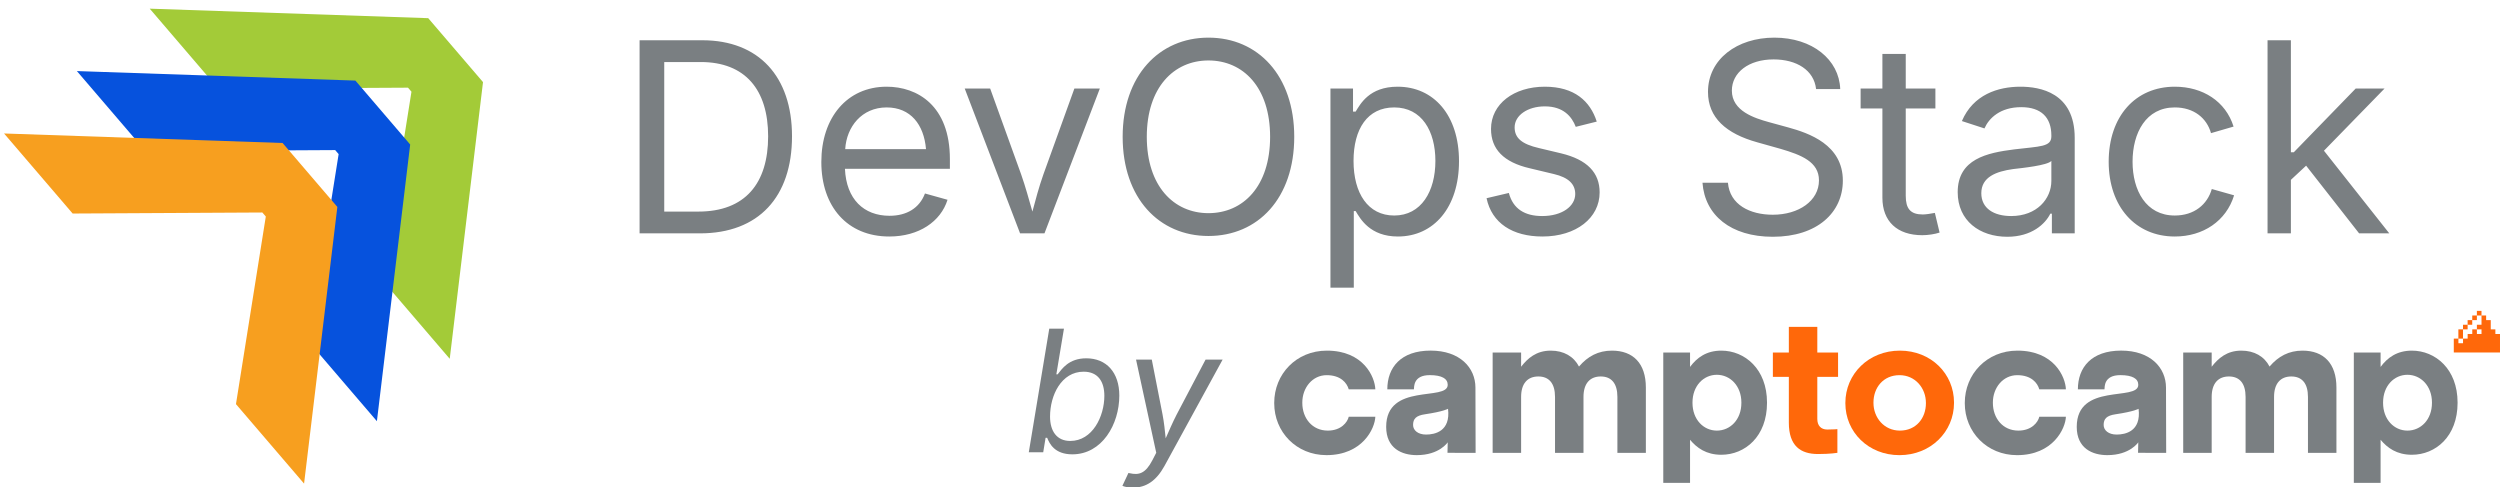
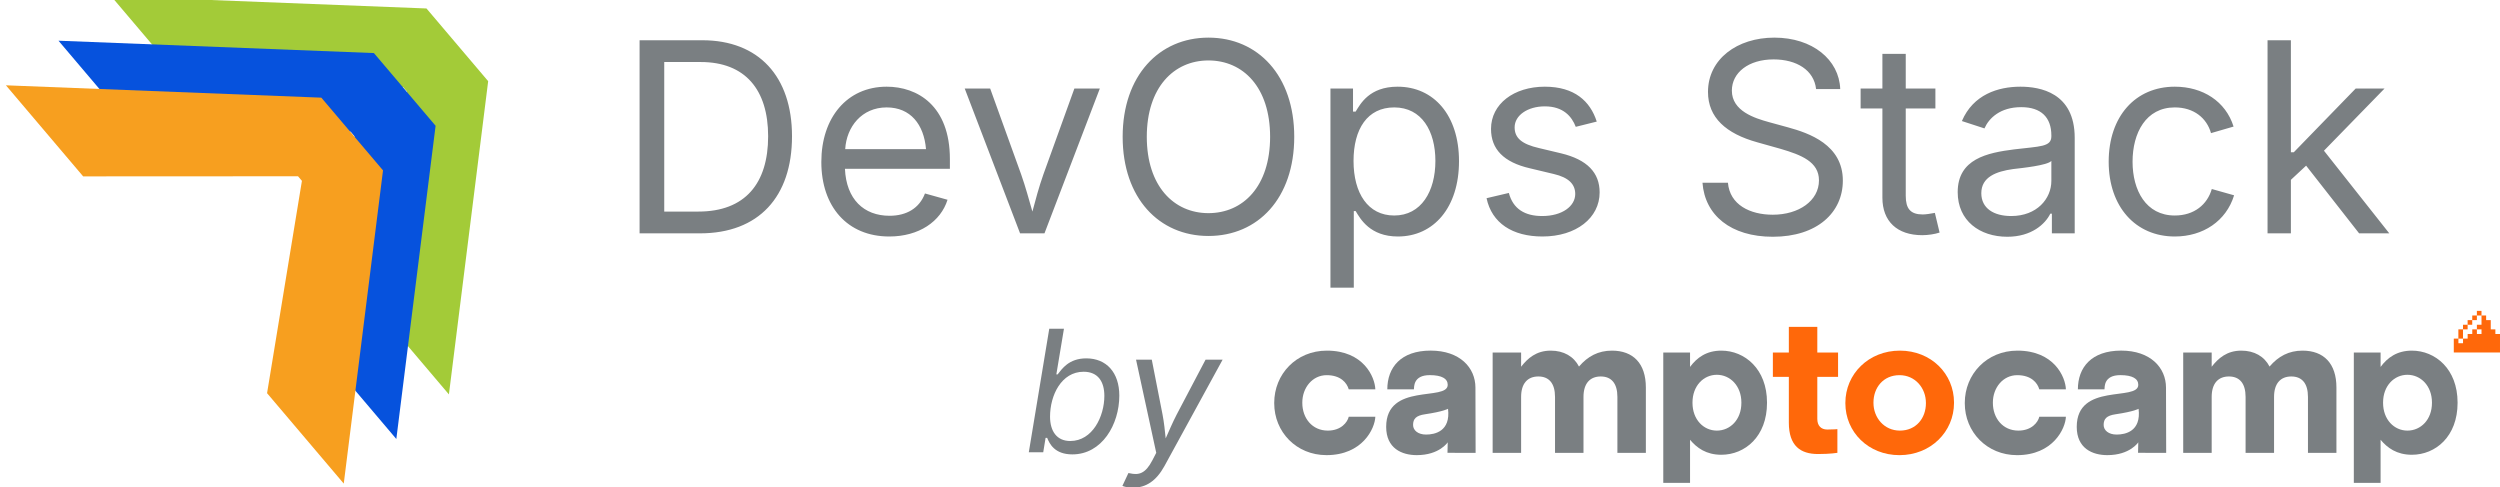
<svg xmlns="http://www.w3.org/2000/svg" width="148.887mm" height="29mm" viewBox="0 0 148.887 29" version="1.1" id="svg8">
  <defs id="defs2" />
  <g id="layer1" transform="translate(-22.3982,-40.63036)">
-     <g id="g3634" transform="translate(0,-7.268875)">
-       <g id="g3573" transform="matrix(0.1383898,0,0,0.1383898,-19.34389,42.52982)">
-         <text xml:space="preserve" style="font-style:normal;font-weight:normal;font-size:256.202px;line-height:1.25;font-family:sans-serif;letter-spacing:0px;word-spacing:0px;fill:#a3cb38;fill-opacity:1;stroke:none;stroke-width:19.215" x="324.94" y="336.836" id="text3526" transform="matrix(0.5400246,-0.4627307,0.9149463,1.067778,0,0)">
-           <tspan id="tspan3524" x="324.94" y="336.836" style="font-style:normal;font-variant:normal;font-weight:600;font-stretch:normal;font-family:Inter;-inkscape-font-specification:'Inter Semi-Bold';fill:#a3cb38;fill-opacity:1;stroke-width:19.215">&gt;</tspan>
-         </text>
-         <text xml:space="preserve" style="font-style:normal;font-weight:normal;font-size:256.202px;line-height:1.25;font-family:sans-serif;letter-spacing:0px;word-spacing:0px;fill:#0652dd;fill-opacity:1;stroke:none;stroke-width:19.215" x="266.901" y="336.836" id="text3530" transform="matrix(0.5400246,-0.4627307,0.9149463,1.067778,0,0)">
-           <tspan id="tspan3528" x="266.901" y="336.836" style="font-style:normal;font-variant:normal;font-weight:600;font-stretch:normal;font-family:Inter;-inkscape-font-specification:'Inter Semi-Bold';fill:#0652dd;fill-opacity:1;stroke-width:19.215">&gt;</tspan>
-         </text>
-         <text xml:space="preserve" style="font-style:normal;font-weight:normal;font-size:256.202px;line-height:1.25;font-family:sans-serif;letter-spacing:0px;word-spacing:0px;fill:#f79f1f;fill-opacity:1;stroke:none;stroke-width:19.215" x="208.862" y="336.836" id="text3534" transform="matrix(0.5400246,-0.4627307,0.9149463,1.067778,0,0)">
-           <tspan id="tspan3532" x="208.862" y="336.836" style="font-style:normal;font-variant:normal;font-weight:600;font-stretch:normal;font-family:Inter;-inkscape-font-specification:'Inter Semi-Bold';fill:#f79f1f;fill-opacity:1;stroke-width:19.215">&gt;</tspan>
-         </text>
-       </g>
-       <g id="g1562" transform="matrix(0.1011624,0,0,0.1011624,98.28393,66.41296)">
-         <g id="g1560">
-           <path class="st0" d="m 383.66,54.39 c 0,8.71 -5.73,16.1 -15.33,16.1 -9.26,0 -15.55,-7.61 -15.55,-16.32 v -0.22 c 0,-8.71 5.74,-16.1 15.33,-16.1 9.26,0 15.55,7.61 15.55,16.32 z m 16.54,-0.22 v -0.22 c 0,-16.98 -13.56,-30.54 -31.87,-30.54 -18.42,0 -32.09,13.78 -32.09,30.76 v 0.22 c 0,16.98 13.56,30.55 31.87,30.55 18.41,-0.01 32.09,-13.79 32.09,-30.77" id="path1538" />
-           <path class="st1" d="m 275.02,54.17 c 0,9.93 -6.62,16.32 -14.44,16.32 -7.83,0 -14.34,-6.51 -14.34,-16.32 v -0.22 c 0,-9.81 6.51,-16.32 14.34,-16.32 7.83,0 14.44,6.51 14.44,16.32 z m 15.09,0 v -0.22 c 0,-19.74 -13.12,-30.54 -26.9,-30.54 -8.71,0 -14.34,4.08 -18.41,9.59 v -8.49 h -15.76 v 76.75 H 244.8 V 75.89 c 3.97,4.74 9.48,8.82 18.41,8.82 14,0 26.9,-10.8 26.9,-30.54" id="path1540" />
-           <path class="st1" d="M 218.79,83.61 V 45.13 c 0,-14.22 -7.5,-21.72 -19.96,-21.72 -8.05,0 -14.23,3.31 -19.41,9.37 -3.09,-5.95 -8.93,-9.37 -16.65,-9.37 -8.49,0 -13.56,4.52 -17.42,9.48 v -8.38 h -16.76 v 59.1 h 16.76 V 50.64 c 0,-7.94 3.86,-12.02 10.15,-12.02 6.28,0 9.81,4.08 9.81,12.02 v 32.97 h 16.76 V 50.64 c 0,-7.94 3.86,-12.02 10.15,-12.02 6.29,0 9.81,4.08 9.81,12.02 v 32.97 z" id="path1542" />
-           <path class="st1" d="m 89.4,72.82 c -4.75,0 -7.65,-2.49 -7.65,-5.65 0,-3.64 1.76,-5.52 6.98,-6.29 10.9,-1.61 13.59,-3.22 13.59,-3.22 1.61,13.32 -7.85,15.16 -12.92,15.16 m 29.16,10.77 c 0,0 -0.1,-28.42 -0.1,-38.38 0,-11.77 -9.15,-21.82 -26.37,-21.82 -17.51,0 -25.51,9.88 -25.51,22.82 h 15.65 c 0.2,-1.37 -0.51,-8.38 9.36,-8.38 7.11,0 10.55,2.1 10.55,5.7 0,9.89 -36.23,-1.51 -36.23,24.75 0,12.73 9.29,16.65 18,16.65 13.4,0 18.23,-7.56 18.23,-7.56 l -0.14,6.2 z" id="path1544" />
-           <path class="st1" d="m 43.88,62.31 c -0.76,3.27 -4.51,8.18 -12.34,8.18 -9.15,0 -15,-7.28 -15,-16.32 v -0.22 c 0,-8.71 5.96,-16.1 14.34,-16.1 8.21,0 11.9,4.49 13,8.36 H 59.53 C 59.28,38.83 52.5,23.41 30.99,23.41 12.9,23.41 0,37.3 0,54.17 v 0.22 c 0,16.87 13.01,30.54 30.77,30.54 21.19,0 28.51,-15.67 28.76,-22.62 z" id="path1546" />
-           <path class="st1" d="m 681.57,54.17 c 0,9.93 -6.62,16.32 -14.44,16.32 -7.83,0 -14.34,-6.51 -14.34,-16.32 v -0.22 c 0,-9.81 6.51,-16.32 14.34,-16.32 7.83,0 14.44,6.51 14.44,16.32 z m 15.08,0 v -0.22 c 0,-19.74 -13.12,-30.54 -26.91,-30.54 -8.71,0 -14.34,4.08 -18.41,9.59 v -8.49 h -15.76 v 76.75 h 15.76 V 75.89 c 3.97,4.74 9.48,8.82 18.41,8.82 14.01,0 26.91,-10.8 26.91,-30.54" id="path1548" />
-           <path class="st1" d="M 625.33,83.61 V 45.13 c 0,-14.22 -7.5,-21.72 -19.96,-21.72 -8.05,0 -14.23,3.31 -19.41,9.37 -3.09,-5.95 -8.93,-9.37 -16.65,-9.37 -8.49,0 -13.56,4.52 -17.42,9.48 v -8.38 h -16.76 v 59.1 h 16.76 V 50.64 c 0,-7.94 3.86,-12.02 10.15,-12.02 6.28,0 9.81,4.08 9.81,12.02 v 32.97 h 16.76 V 50.64 c 0,-7.94 3.86,-12.02 10.15,-12.02 6.29,0 9.81,4.08 9.81,12.02 v 32.97 z" id="path1550" />
-           <path class="st1" d="m 495.94,72.82 c -4.75,0 -7.65,-2.49 -7.65,-5.65 0,-3.64 1.76,-5.52 6.98,-6.29 10.9,-1.61 13.59,-3.22 13.59,-3.22 1.61,13.32 -7.85,15.16 -12.92,15.16 m 29.16,10.77 c 0,0 -0.1,-28.42 -0.1,-38.38 0,-11.77 -9.15,-21.82 -26.37,-21.82 -17.51,0 -25.51,9.88 -25.51,22.82 h 15.65 c 0.2,-1.37 -0.51,-8.38 9.36,-8.38 7.11,0 10.55,2.1 10.55,5.7 0,9.89 -36.23,-1.51 -36.23,24.75 0,12.73 9.29,16.65 18,16.65 13.4,0 18.23,-7.56 18.23,-7.56 l -0.14,6.2 z" id="path1552" />
-           <path class="st1" d="m 450.42,62.31 c -0.76,3.27 -4.5,8.18 -12.34,8.18 -9.15,0 -15,-7.28 -15,-16.32 v -0.22 c 0,-8.71 5.95,-16.1 14.34,-16.1 8.21,0 11.9,4.49 13,8.36 h 15.65 c -0.25,-7.38 -7.03,-22.8 -28.54,-22.8 -18.08,0 -30.99,13.9 -30.99,30.77 v 0.22 c 0,16.87 13.01,30.54 30.77,30.54 21.19,0 28.51,-15.67 28.76,-22.62 h -15.65 z" id="path1554" />
-           <path class="st0" d="m 708.01,2.72 h 2.72 V 0 h -2.72 z m -8.17,8.17 h -2.72 v 5.45 h 2.72 z m 2.72,-2.72 h -2.72 v 2.72 h 2.72 z m 2.72,-2.72 h -2.72 v 2.72 h 2.72 z m 2.73,-2.73 h -2.72 v 2.72 h 2.72 z m 13.61,21.79 V 13.62 H 718.9 V 10.9 h -2.72 V 5.45 h -2.72 V 2.72 h -2.72 v 5.45 h -2.72 v 2.72 h 2.72 v 2.72 h -2.72 v -2.72 h -2.72 v 2.72 h -2.72 v 2.72 h -2.72 v 2.72 h -2.72 v -2.72 h -2.72 v 8.17 h 27.2 z" id="path1556" />
-           <path class="st0" d="m 331.54,69.62 c 0,0 -2.21,0.24 -5.95,0.24 -3.74,0 -5.87,-2.34 -5.87,-6.24 V 38.84 h 12.22 V 24.51 H 319.72 V 9.4 h -16.76 v 15.11 h -9.4 v 14.34 h 9.4 v 26.97 c 0,13.68 6.87,18.46 17.2,18.46 7.22,0 11.38,-0.71 11.38,-0.71 z" id="path1558" />
-         </g>
-       </g>
-       <text xml:space="preserve" style="font-style:normal;font-weight:normal;font-size:15.819px;line-height:1.25;font-family:sans-serif;letter-spacing:0px;word-spacing:0px;fill:#7a7f82;fill-opacity:1;stroke:none;stroke-width:1.186" x="59.098" y="61.796" id="text1587">
-         <tspan id="tspan1585" x="59.098" y="61.796" style="font-style:normal;font-variant:normal;font-weight:normal;font-stretch:normal;font-family:Inter;-inkscape-font-specification:Inter;fill:#7a7f82;fill-opacity:1;stroke-width:1.186">DevOps Stack</tspan>
+     <g id="g1071" transform="matrix(0.119541,-0.1014,0.1014,0.119541,-75.05598,78.63803)">
+       <text xml:space="preserve" style="font-style:normal;font-weight:normal;font-size:256.202px;line-height:1.25;font-family:sans-serif;letter-spacing:0px;word-spacing:0px;fill:#a3cb38;fill-opacity:1;stroke:none;stroke-width:19.215" x="906.793" y="317.6" id="text1047" transform="scale(0.7111584,1.406156)">
+         <tspan id="tspan1045" x="906.793" y="317.6" style="font-style:normal;font-variant:normal;font-weight:600;font-stretch:normal;font-family:Inter;-inkscape-font-specification:'Inter Semi-Bold';fill:#a3cb38;fill-opacity:1;stroke-width:19.215">&gt;</tspan>
      </text>
-       <text xml:space="preserve" style="font-style:normal;font-weight:normal;font-size:10.107px;line-height:1.25;font-family:sans-serif;letter-spacing:0px;word-spacing:0px;fill:#7a7f82;fill-opacity:1;stroke:none;stroke-width:0.758" x="83.338" y="74.833" id="text933">
-         <tspan id="tspan931" x="83.338" y="74.833" style="font-style:italic;font-variant:normal;font-weight:normal;font-stretch:normal;font-family:Inter;-inkscape-font-specification:'Inter Italic';fill:#7a7f82;fill-opacity:1;stroke-width:0.758">by</tspan>
+       <text xml:space="preserve" style="font-style:normal;font-weight:normal;font-size:256.202px;line-height:1.25;font-family:sans-serif;letter-spacing:0px;word-spacing:0px;fill:#0652dd;fill-opacity:1;stroke:none;stroke-width:19.215" x="869.96" y="317.6" id="text1051" transform="scale(0.7111584,1.406156)">
+         <tspan id="tspan1049" x="869.96" y="317.6" style="font-style:normal;font-variant:normal;font-weight:600;font-stretch:normal;font-family:Inter;-inkscape-font-specification:'Inter Semi-Bold';fill:#0652dd;fill-opacity:1;stroke-width:19.215">&gt;</tspan>
+       </text>
+       <text xml:space="preserve" style="font-style:normal;font-weight:normal;font-size:256.202px;line-height:1.25;font-family:sans-serif;letter-spacing:0px;word-spacing:0px;fill:#f79f1f;fill-opacity:1;stroke:none;stroke-width:19.215" x="833.127" y="317.6" id="text1055" transform="scale(0.7111584,1.406156)">
+         <tspan id="tspan1053" x="833.127" y="317.6" style="font-style:normal;font-variant:normal;font-weight:600;font-stretch:normal;font-family:Inter;-inkscape-font-specification:'Inter Semi-Bold';fill:#f79f1f;fill-opacity:1;stroke-width:19.215">&gt;</tspan>
      </text>
    </g>
+     <g id="g1562" transform="matrix(0.1011624,0,0,0.1011624,98.28393,59.14408)">
+       <g id="g1560">
+         <path class="st0" d="m 383.66,54.39 c 0,8.71 -5.73,16.1 -15.33,16.1 -9.26,0 -15.55,-7.61 -15.55,-16.32 v -0.22 c 0,-8.71 5.74,-16.1 15.33,-16.1 9.26,0 15.55,7.61 15.55,16.32 z m 16.54,-0.22 v -0.22 c 0,-16.98 -13.56,-30.54 -31.87,-30.54 -18.42,0 -32.09,13.78 -32.09,30.76 v 0.22 c 0,16.98 13.56,30.55 31.87,30.55 18.41,-0.01 32.09,-13.79 32.09,-30.77" id="path1538" />
+         <path class="st1" d="m 275.02,54.17 c 0,9.93 -6.62,16.32 -14.44,16.32 -7.83,0 -14.34,-6.51 -14.34,-16.32 v -0.22 c 0,-9.81 6.51,-16.32 14.34,-16.32 7.83,0 14.44,6.51 14.44,16.32 z m 15.09,0 v -0.22 c 0,-19.74 -13.12,-30.54 -26.9,-30.54 -8.71,0 -14.34,4.08 -18.41,9.59 v -8.49 h -15.76 v 76.75 H 244.8 V 75.89 c 3.97,4.74 9.48,8.82 18.41,8.82 14,0 26.9,-10.8 26.9,-30.54" id="path1540" />
+         <path class="st1" d="M 218.79,83.61 V 45.13 c 0,-14.22 -7.5,-21.72 -19.96,-21.72 -8.05,0 -14.23,3.31 -19.41,9.37 -3.09,-5.95 -8.93,-9.37 -16.65,-9.37 -8.49,0 -13.56,4.52 -17.42,9.48 v -8.38 h -16.76 v 59.1 h 16.76 V 50.64 c 0,-7.94 3.86,-12.02 10.15,-12.02 6.28,0 9.81,4.08 9.81,12.02 v 32.97 h 16.76 V 50.64 c 0,-7.94 3.86,-12.02 10.15,-12.02 6.29,0 9.81,4.08 9.81,12.02 v 32.97 z" id="path1542" />
+         <path class="st1" d="m 89.4,72.82 c -4.75,0 -7.65,-2.49 -7.65,-5.65 0,-3.64 1.76,-5.52 6.98,-6.29 10.9,-1.61 13.59,-3.22 13.59,-3.22 1.61,13.32 -7.85,15.16 -12.92,15.16 m 29.16,10.77 c 0,0 -0.1,-28.42 -0.1,-38.38 0,-11.77 -9.15,-21.82 -26.37,-21.82 -17.51,0 -25.51,9.88 -25.51,22.82 h 15.65 c 0.2,-1.37 -0.51,-8.38 9.36,-8.38 7.11,0 10.55,2.1 10.55,5.7 0,9.89 -36.23,-1.51 -36.23,24.75 0,12.73 9.29,16.65 18,16.65 13.4,0 18.23,-7.56 18.23,-7.56 l -0.14,6.2 z" id="path1544" />
+         <path class="st1" d="m 43.88,62.31 c -0.76,3.27 -4.51,8.18 -12.34,8.18 -9.15,0 -15,-7.28 -15,-16.32 v -0.22 c 0,-8.71 5.96,-16.1 14.34,-16.1 8.21,0 11.9,4.49 13,8.36 H 59.53 C 59.28,38.83 52.5,23.41 30.99,23.41 12.9,23.41 0,37.3 0,54.17 v 0.22 c 0,16.87 13.01,30.54 30.77,30.54 21.19,0 28.51,-15.67 28.76,-22.62 z" id="path1546" />
+         <path class="st1" d="m 681.57,54.17 c 0,9.93 -6.62,16.32 -14.44,16.32 -7.83,0 -14.34,-6.51 -14.34,-16.32 v -0.22 c 0,-9.81 6.51,-16.32 14.34,-16.32 7.83,0 14.44,6.51 14.44,16.32 z m 15.08,0 v -0.22 c 0,-19.74 -13.12,-30.54 -26.91,-30.54 -8.71,0 -14.34,4.08 -18.41,9.59 v -8.49 h -15.76 v 76.75 h 15.76 V 75.89 c 3.97,4.74 9.48,8.82 18.41,8.82 14.01,0 26.91,-10.8 26.91,-30.54" id="path1548" />
+         <path class="st1" d="M 625.33,83.61 V 45.13 c 0,-14.22 -7.5,-21.72 -19.96,-21.72 -8.05,0 -14.23,3.31 -19.41,9.37 -3.09,-5.95 -8.93,-9.37 -16.65,-9.37 -8.49,0 -13.56,4.52 -17.42,9.48 v -8.38 h -16.76 v 59.1 h 16.76 V 50.64 c 0,-7.94 3.86,-12.02 10.15,-12.02 6.28,0 9.81,4.08 9.81,12.02 v 32.97 h 16.76 V 50.64 c 0,-7.94 3.86,-12.02 10.15,-12.02 6.29,0 9.81,4.08 9.81,12.02 v 32.97 z" id="path1550" />
+         <path class="st1" d="m 495.94,72.82 c -4.75,0 -7.65,-2.49 -7.65,-5.65 0,-3.64 1.76,-5.52 6.98,-6.29 10.9,-1.61 13.59,-3.22 13.59,-3.22 1.61,13.32 -7.85,15.16 -12.92,15.16 m 29.16,10.77 c 0,0 -0.1,-28.42 -0.1,-38.38 0,-11.77 -9.15,-21.82 -26.37,-21.82 -17.51,0 -25.51,9.88 -25.51,22.82 h 15.65 c 0.2,-1.37 -0.51,-8.38 9.36,-8.38 7.11,0 10.55,2.1 10.55,5.7 0,9.89 -36.23,-1.51 -36.23,24.75 0,12.73 9.29,16.65 18,16.65 13.4,0 18.23,-7.56 18.23,-7.56 l -0.14,6.2 z" id="path1552" />
+         <path class="st1" d="m 450.42,62.31 c -0.76,3.27 -4.5,8.18 -12.34,8.18 -9.15,0 -15,-7.28 -15,-16.32 v -0.22 c 0,-8.71 5.95,-16.1 14.34,-16.1 8.21,0 11.9,4.49 13,8.36 h 15.65 c -0.25,-7.38 -7.03,-22.8 -28.54,-22.8 -18.08,0 -30.99,13.9 -30.99,30.77 v 0.22 c 0,16.87 13.01,30.54 30.77,30.54 21.19,0 28.51,-15.67 28.76,-22.62 h -15.65 z" id="path1554" />
+         <path class="st0" d="m 708.01,2.72 h 2.72 V 0 h -2.72 z m -8.17,8.17 h -2.72 v 5.45 h 2.72 z m 2.72,-2.72 h -2.72 v 2.72 h 2.72 z m 2.72,-2.72 h -2.72 v 2.72 h 2.72 z m 2.73,-2.73 h -2.72 v 2.72 h 2.72 z m 13.61,21.79 V 13.62 H 718.9 V 10.9 h -2.72 V 5.45 h -2.72 V 2.72 h -2.72 v 5.45 h -2.72 v 2.72 h 2.72 v 2.72 h -2.72 v -2.72 h -2.72 v 2.72 h -2.72 v 2.72 h -2.72 v 2.72 h -2.72 v -2.72 h -2.72 v 8.17 h 27.2 z" id="path1556" />
+         <path class="st0" d="m 331.54,69.62 c 0,0 -2.21,0.24 -5.95,0.24 -3.74,0 -5.87,-2.34 -5.87,-6.24 V 38.84 h 12.22 V 24.51 H 319.72 V 9.4 h -16.76 v 15.11 h -9.4 v 14.34 h 9.4 v 26.97 c 0,13.68 6.87,18.46 17.2,18.46 7.22,0 11.38,-0.71 11.38,-0.71 z" id="path1558" />
+       </g>
+     </g>
+     <text xml:space="preserve" style="font-style:normal;font-weight:normal;font-size:15.819px;line-height:1.25;font-family:sans-serif;letter-spacing:0px;word-spacing:0px;fill:#7a7f82;fill-opacity:1;stroke:none;stroke-width:1.186" x="59.098" y="54.527" id="text1587">
+       <tspan id="tspan1585" x="59.098" y="54.527" style="font-style:normal;font-variant:normal;font-weight:normal;font-stretch:normal;font-family:Inter;-inkscape-font-specification:Inter;fill:#7a7f82;fill-opacity:1;stroke-width:1.186">DevOps Stack</tspan>
+     </text>
+     <text xml:space="preserve" style="font-style:normal;font-weight:normal;font-size:10.107px;line-height:1.25;font-family:sans-serif;letter-spacing:0px;word-spacing:0px;fill:#7a7f82;fill-opacity:1;stroke:none;stroke-width:0.758" x="83.338" y="67.564" id="text933">
+       <tspan id="tspan931" x="83.338" y="67.564" style="font-style:italic;font-variant:normal;font-weight:normal;font-stretch:normal;font-family:Inter;-inkscape-font-specification:'Inter Italic';fill:#7a7f82;fill-opacity:1;stroke-width:0.758">by</tspan>
+     </text>
  </g>
  <style type="text/css" id="style1536">
	.st0{fill:#FF680A;}
	.st1{fill:#7A7F82;}
</style>
</svg>
